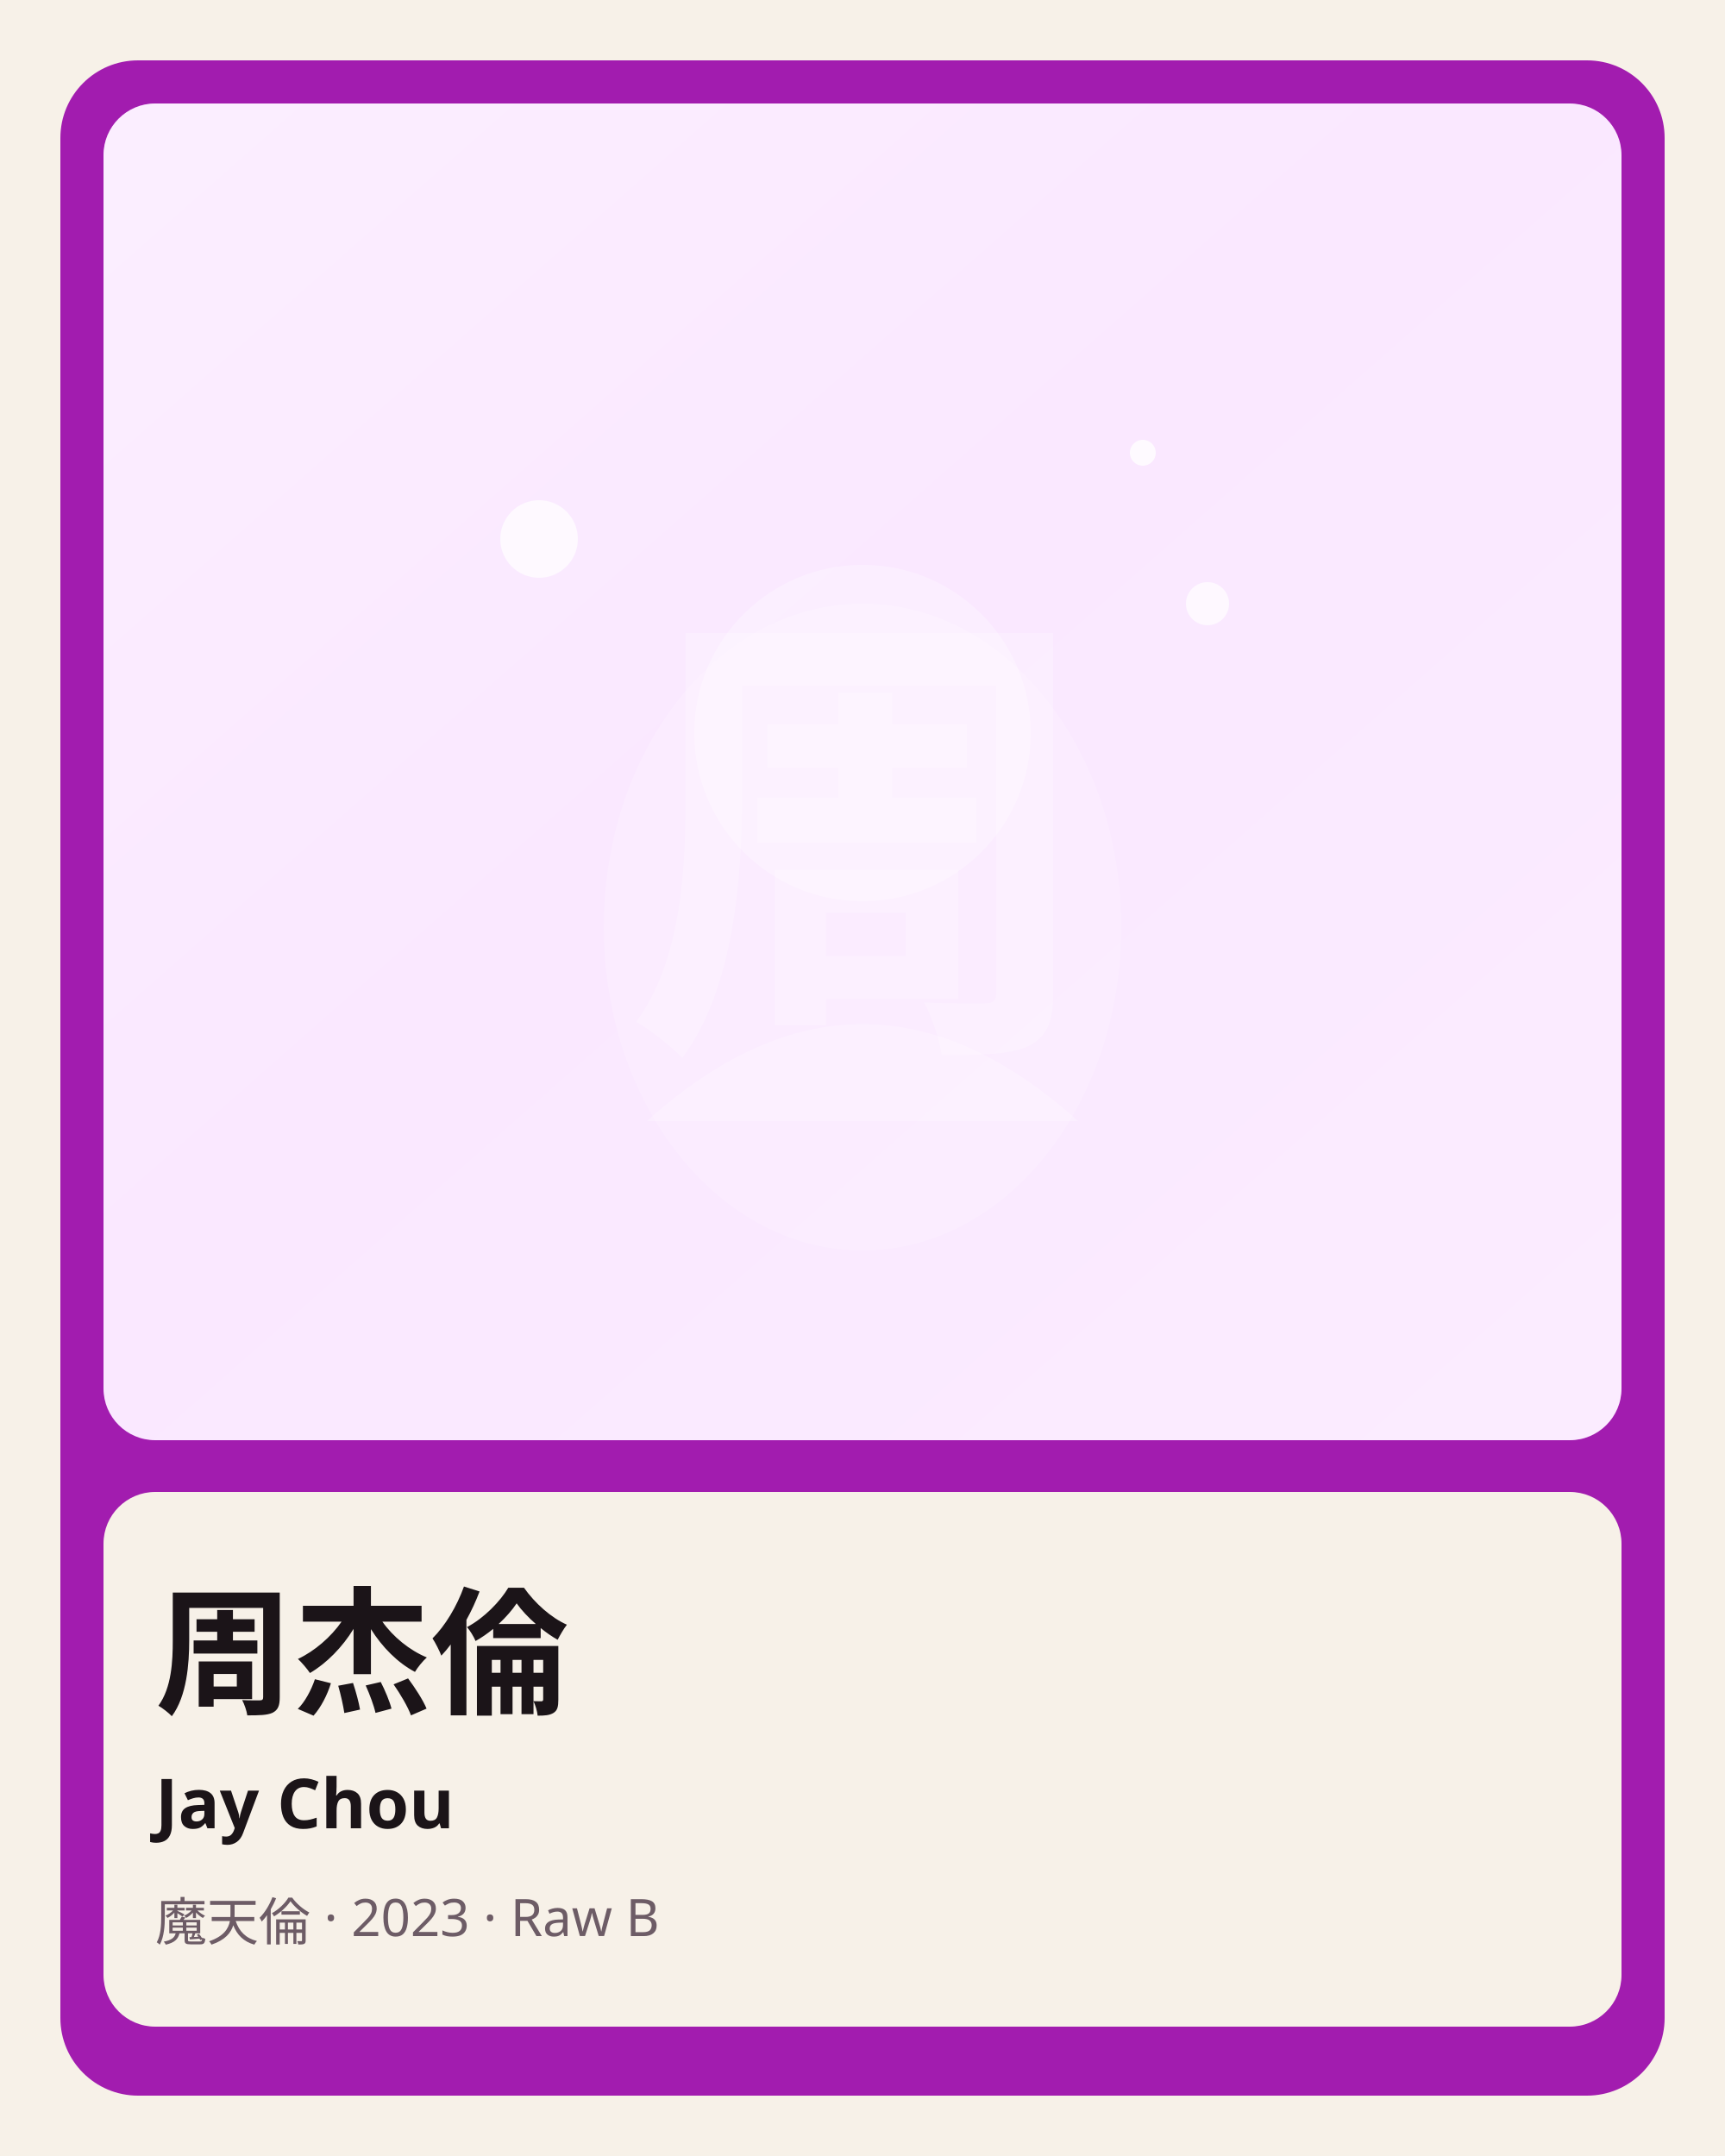
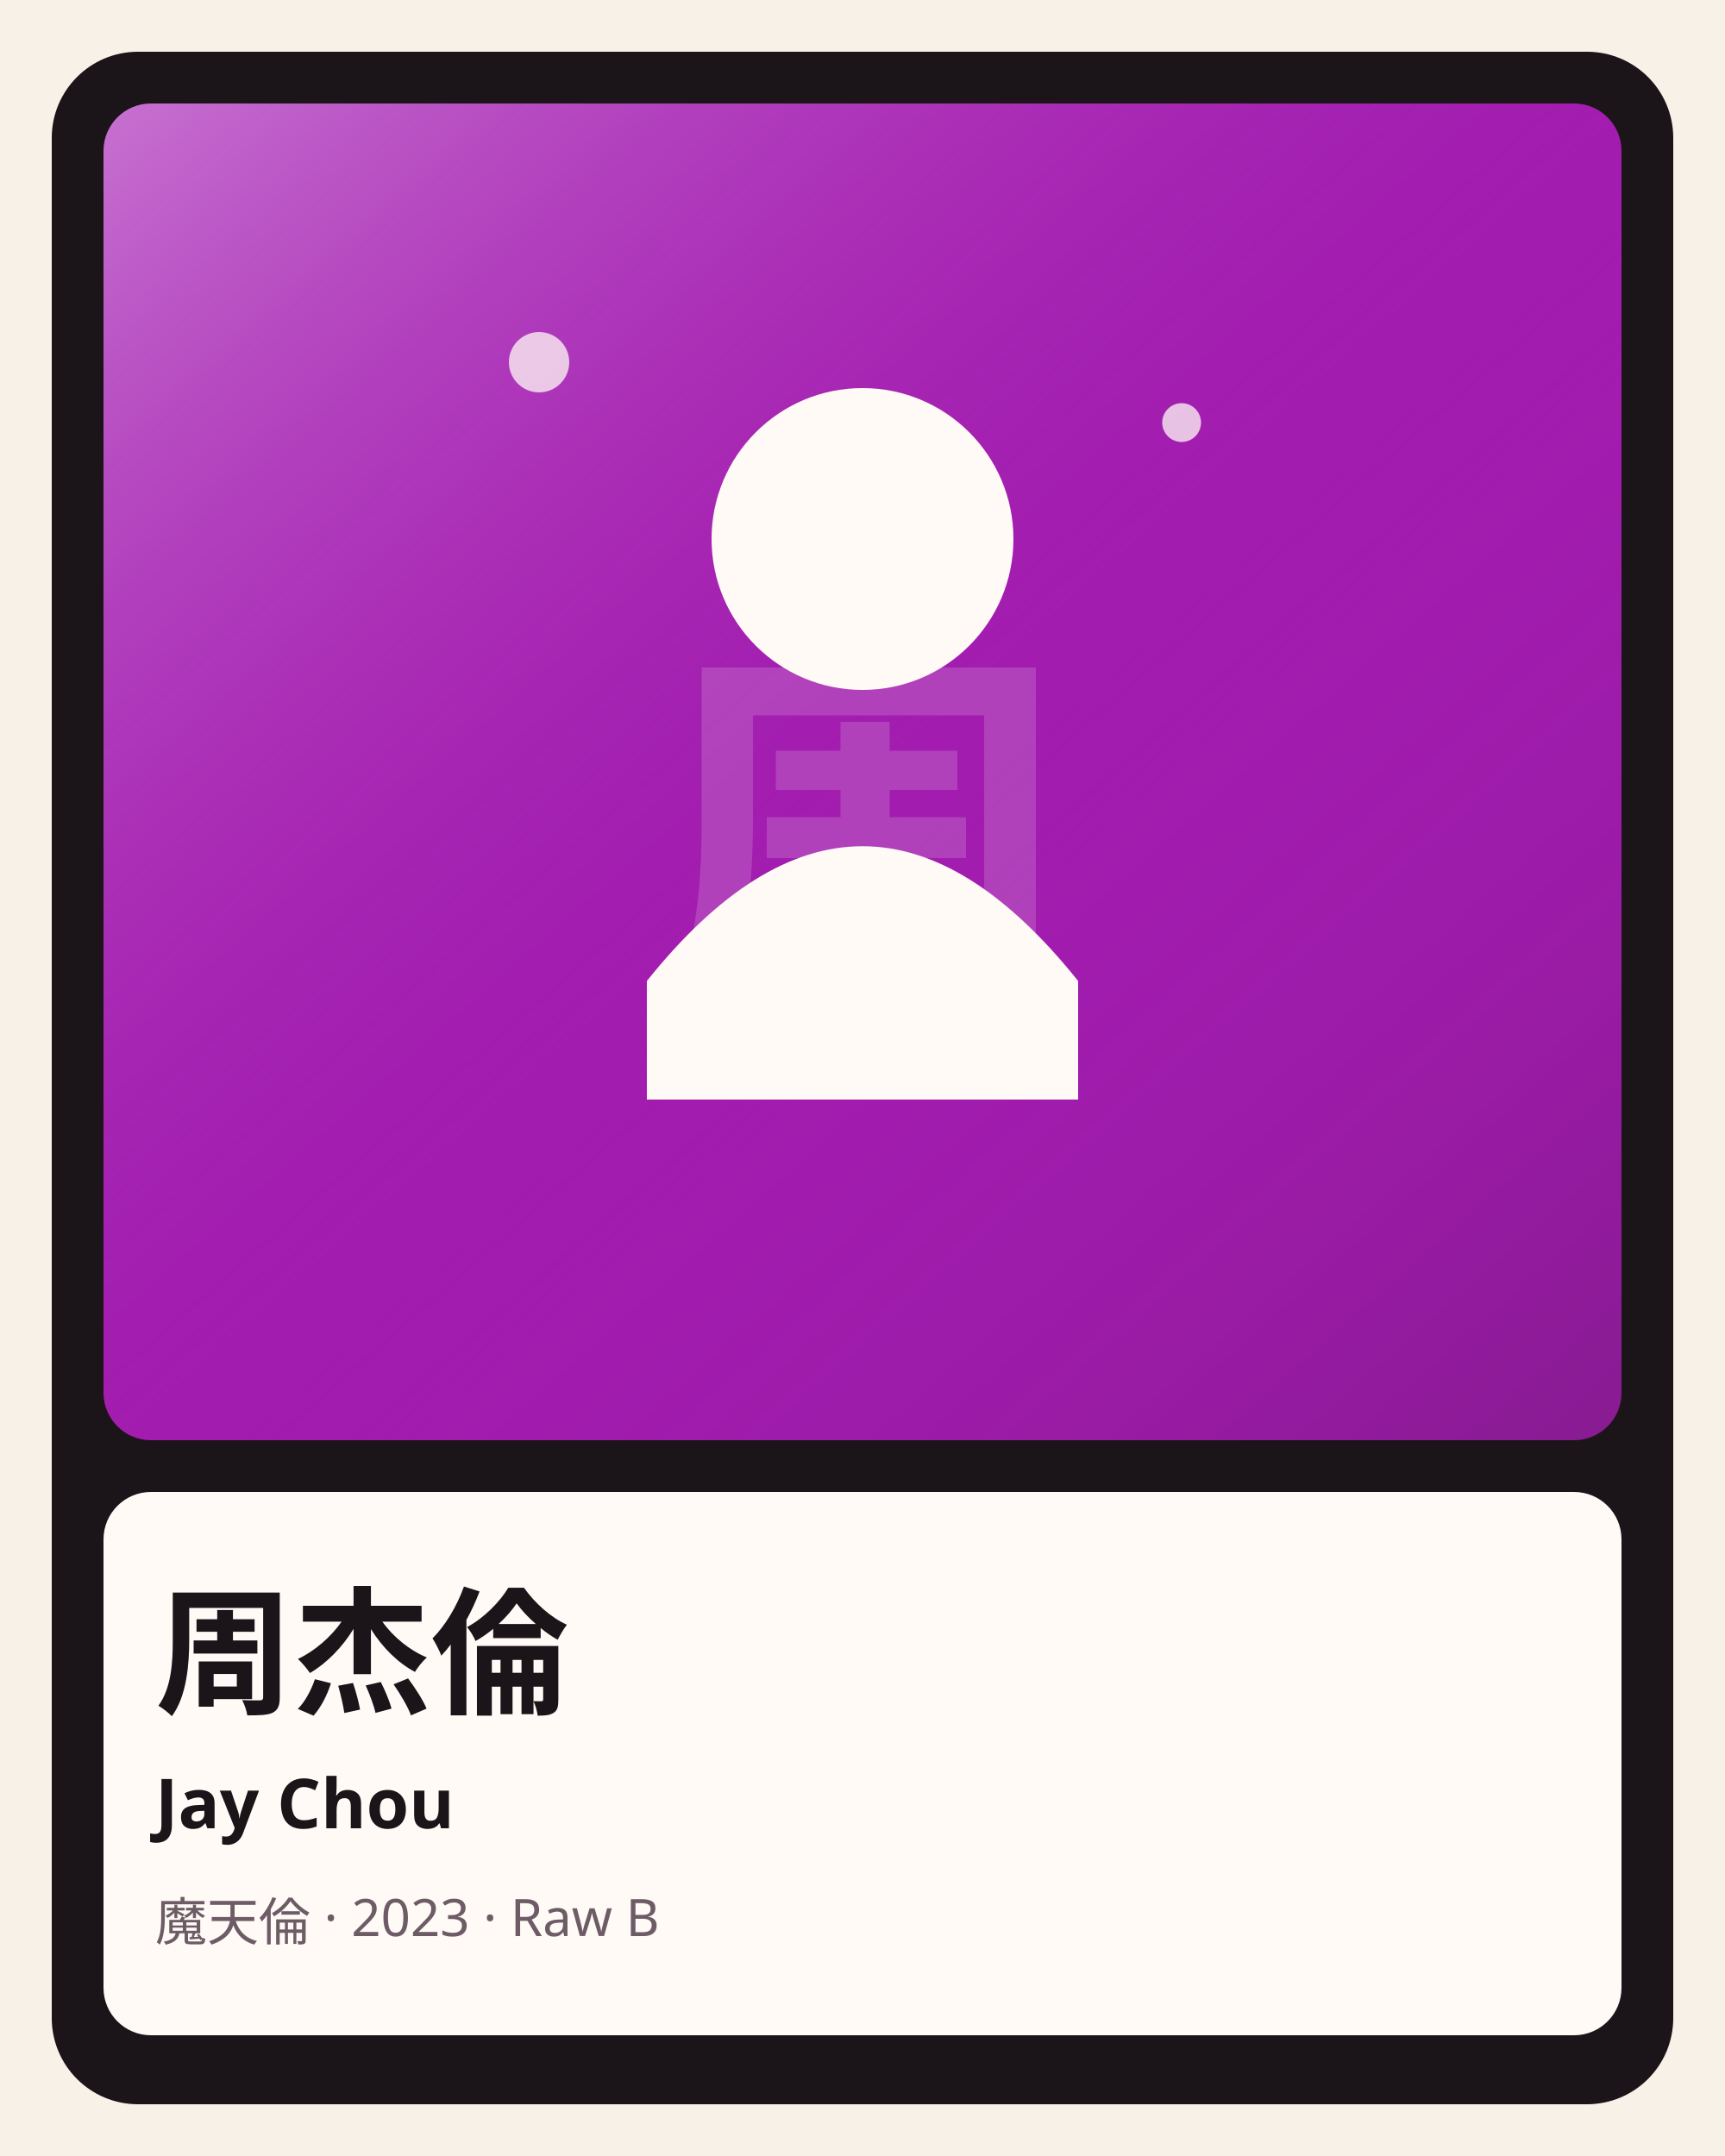
<svg xmlns="http://www.w3.org/2000/svg" width="800" height="1000" viewBox="0 0 800 1000" role="img" aria-label="周杰倫 Jay Chou">
  <rect width="800" height="1000" fill="#f7f1e8" />
-   <rect x="28" y="28" width="744" height="944" rx="36" fill="#a21caf" />
-   <rect x="48" y="48" width="704" height="620" rx="24" fill="#fae8ff" />
-   <rect x="48" y="48" width="704" height="620" rx="24" fill="url(#shine)" />
-   <ellipse cx="400" cy="430" rx="120" ry="150" fill="#fff" opacity="0.16" />
-   <circle cx="400" cy="340" r="78" fill="#fff" opacity="0.28" />
-   <path d="M300 520 Q400 430 500 520" fill="#fff" opacity="0.22" />
-   <circle cx="250" cy="250" r="18" fill="#fff" opacity="0.7" />
-   <circle cx="560" cy="280" r="10" fill="#fff" opacity="0.7" />
-   <circle cx="530" cy="210" r="6" fill="#fff" opacity="0.8" />
-   <text x="400" y="470" text-anchor="middle" fill="#ffffff" fill-opacity="0.22" font-size="220" font-family="ui-sans-serif, system-ui, sans-serif" font-weight="700">周</text>
-   <rect x="48" y="692" width="704" height="248" rx="24" fill="#f7f1e8" />
+   <rect x="24" y="24" width="752" height="952" rx="40" fill="#1b1418" />
+   <rect x="48" y="48" width="704" height="620" rx="22" fill="#a21caf" />
+   <rect x="48" y="48" width="704" height="620" rx="22" fill="url(#sheen)" />
+   <text x="400" y="470" text-anchor="middle" fill="#fffaf6" fill-opacity="0.16" font-size="200" font-family="ui-sans-serif, system-ui, sans-serif" font-weight="700">周</text>
+   <circle cx="400" cy="250" r="70" fill="#fffaf6" />
+   <path d="M300 455 Q400 330 500 455 V510 H300 Z" fill="#fffaf6" />
+   <circle cx="250" cy="168" r="14" fill="#fffaf6" opacity="0.75" />
+   <circle cx="548" cy="196" r="9" fill="#fffaf6" opacity="0.75" />
+   <rect x="48" y="692" width="704" height="252" rx="22" fill="#fffaf6" />
  <text x="72" y="790" fill="#1b1418" font-size="64" font-family="ui-sans-serif, system-ui, sans-serif" font-weight="700">周杰倫</text>
  <text x="72" y="848" fill="#1b1418" font-size="32" font-family="ui-sans-serif, system-ui, sans-serif" font-weight="600">Jay Chou</text>
  <text x="72" y="900" fill="#6d5c66" font-size="24" font-family="ui-sans-serif, system-ui, sans-serif">魔天倫 · 2023 · Raw B</text>
  <defs>
-     <linearGradient id="shine" x1="0" y1="0" x2="1" y2="1">
-       <stop offset="0" stop-color="#ffffff" stop-opacity="0.28" />
-       <stop offset="0.45" stop-color="#ffffff" stop-opacity="0" />
-       <stop offset="1" stop-color="#ffffff" stop-opacity="0.18" />
+     <linearGradient id="sheen" x1="0" y1="0" x2="1" y2="1">
+       <stop offset="0" stop-color="#fae8ff" stop-opacity="0.42" />
+       <stop offset="0.55" stop-color="#a21caf" stop-opacity="0" />
+       <stop offset="1" stop-color="#1b1418" stop-opacity="0.2" />
    </linearGradient>
  </defs>
</svg>
